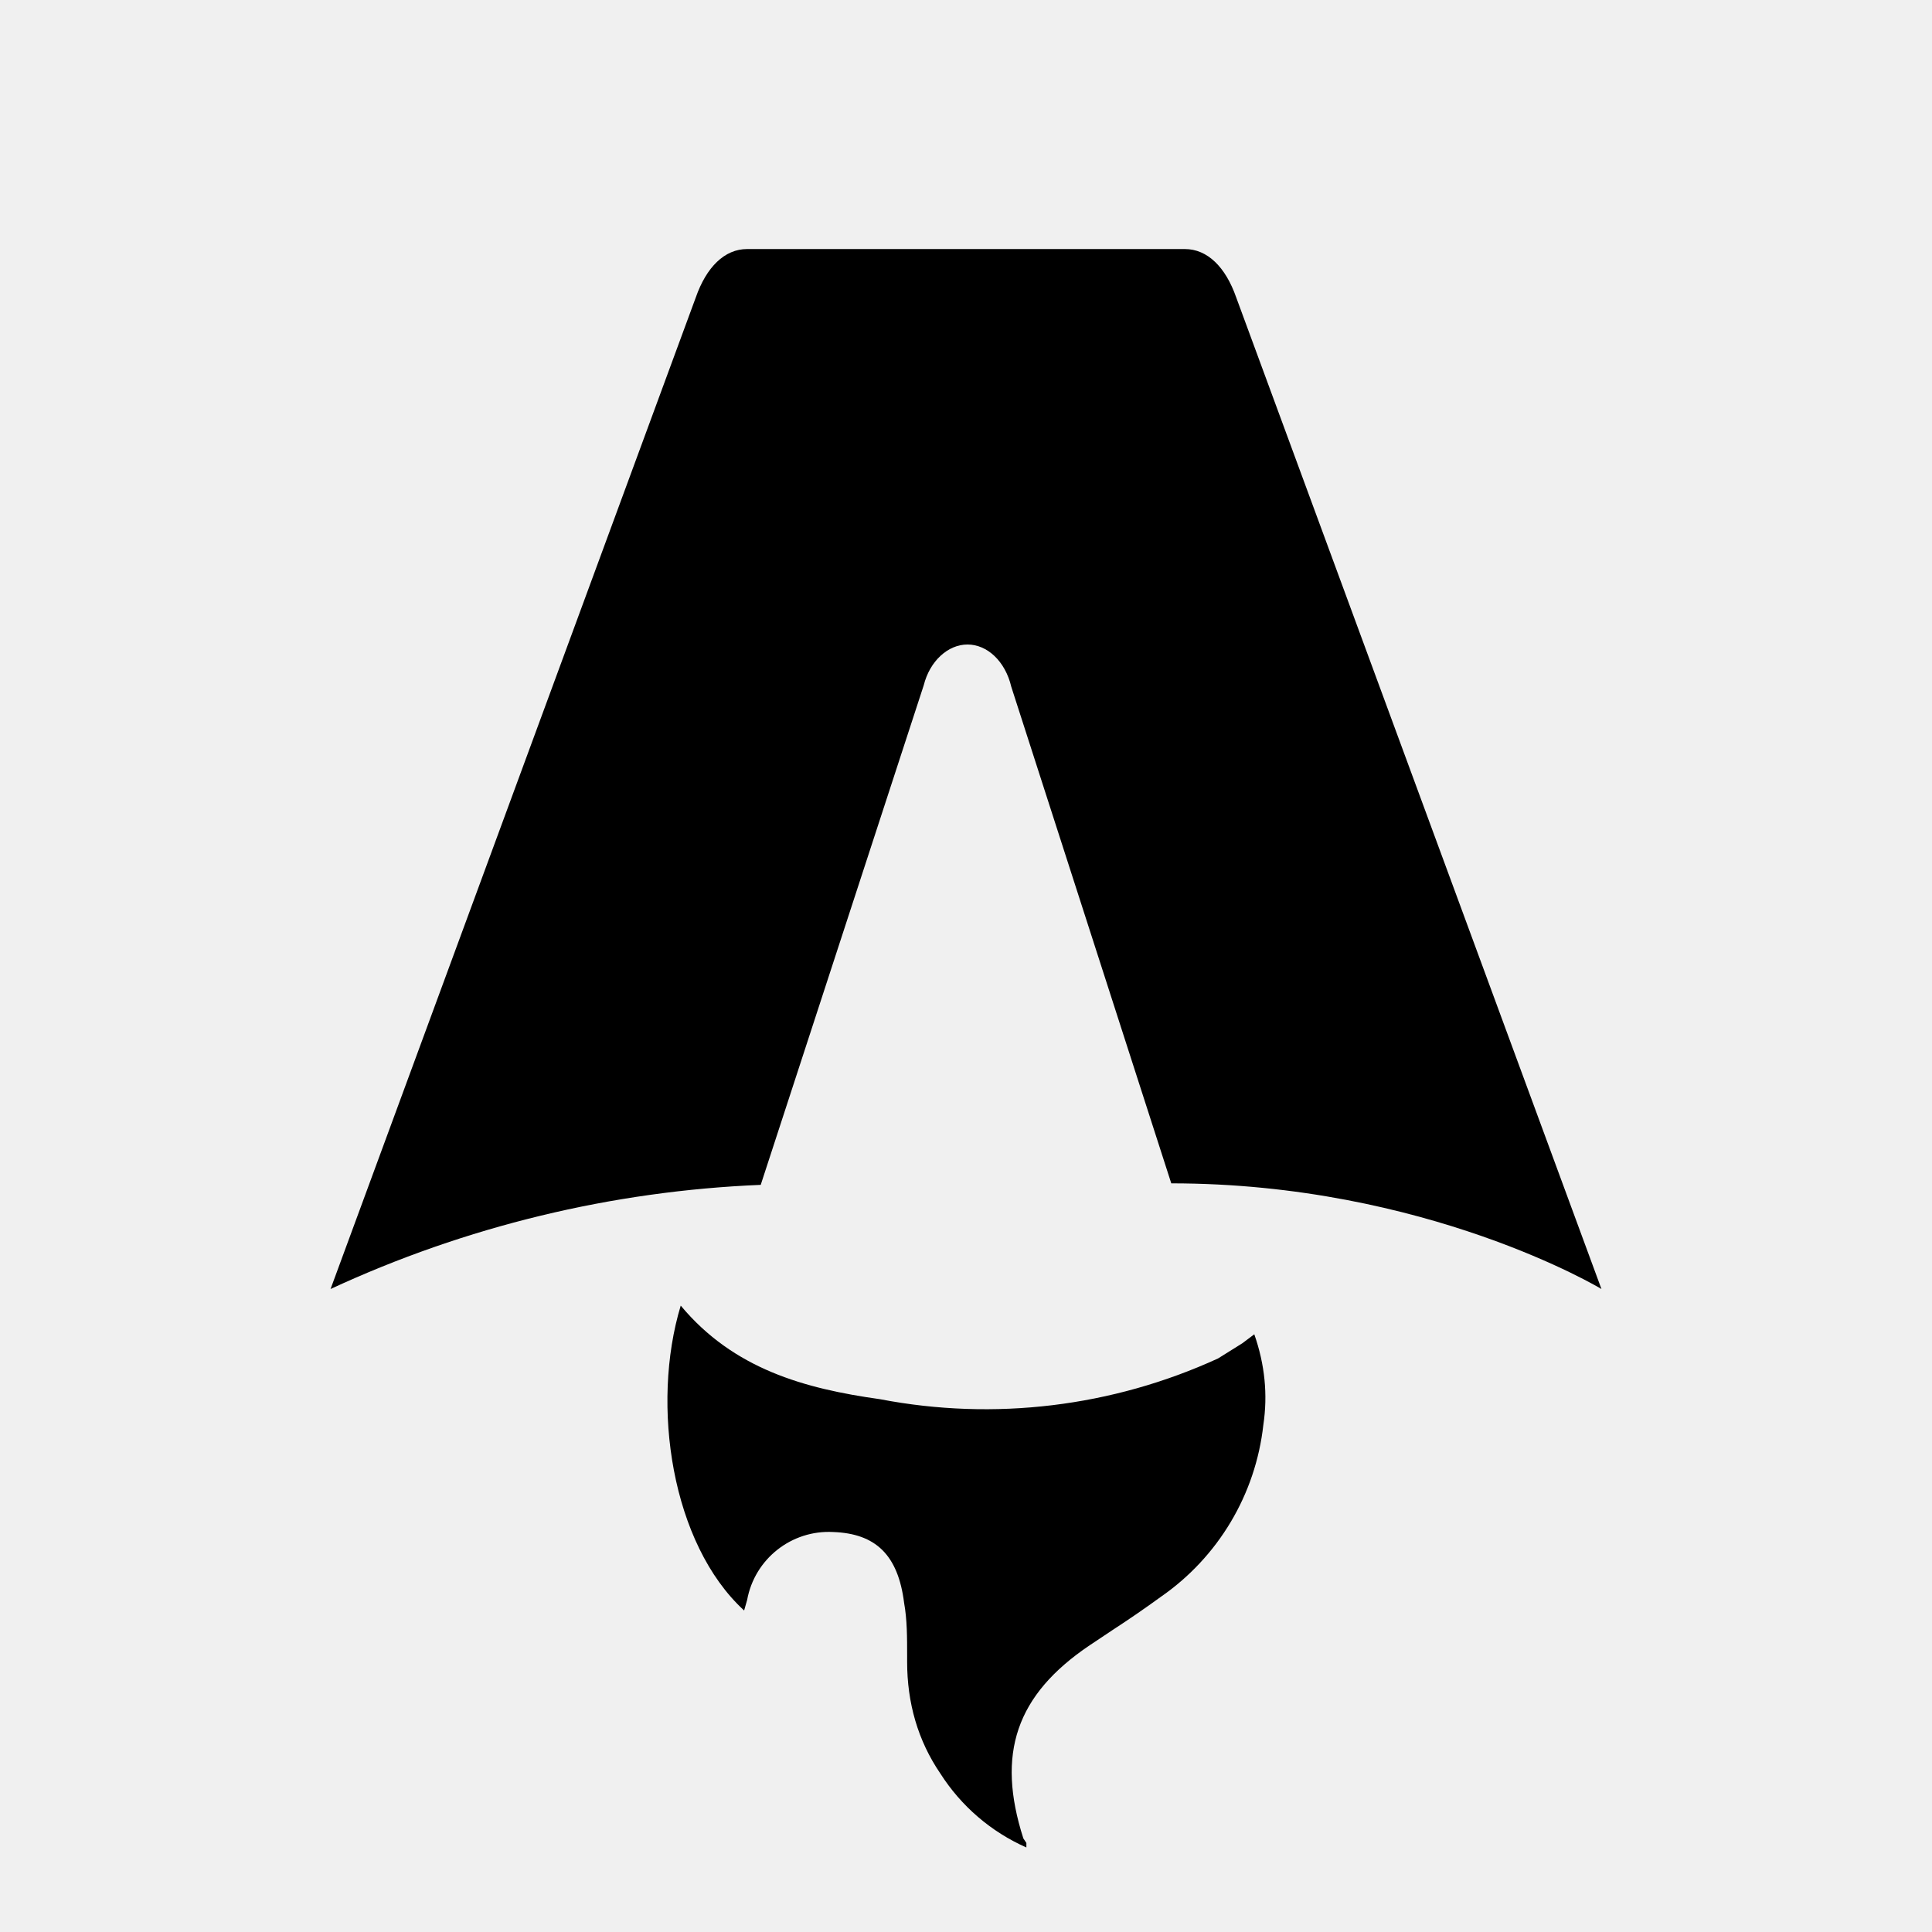
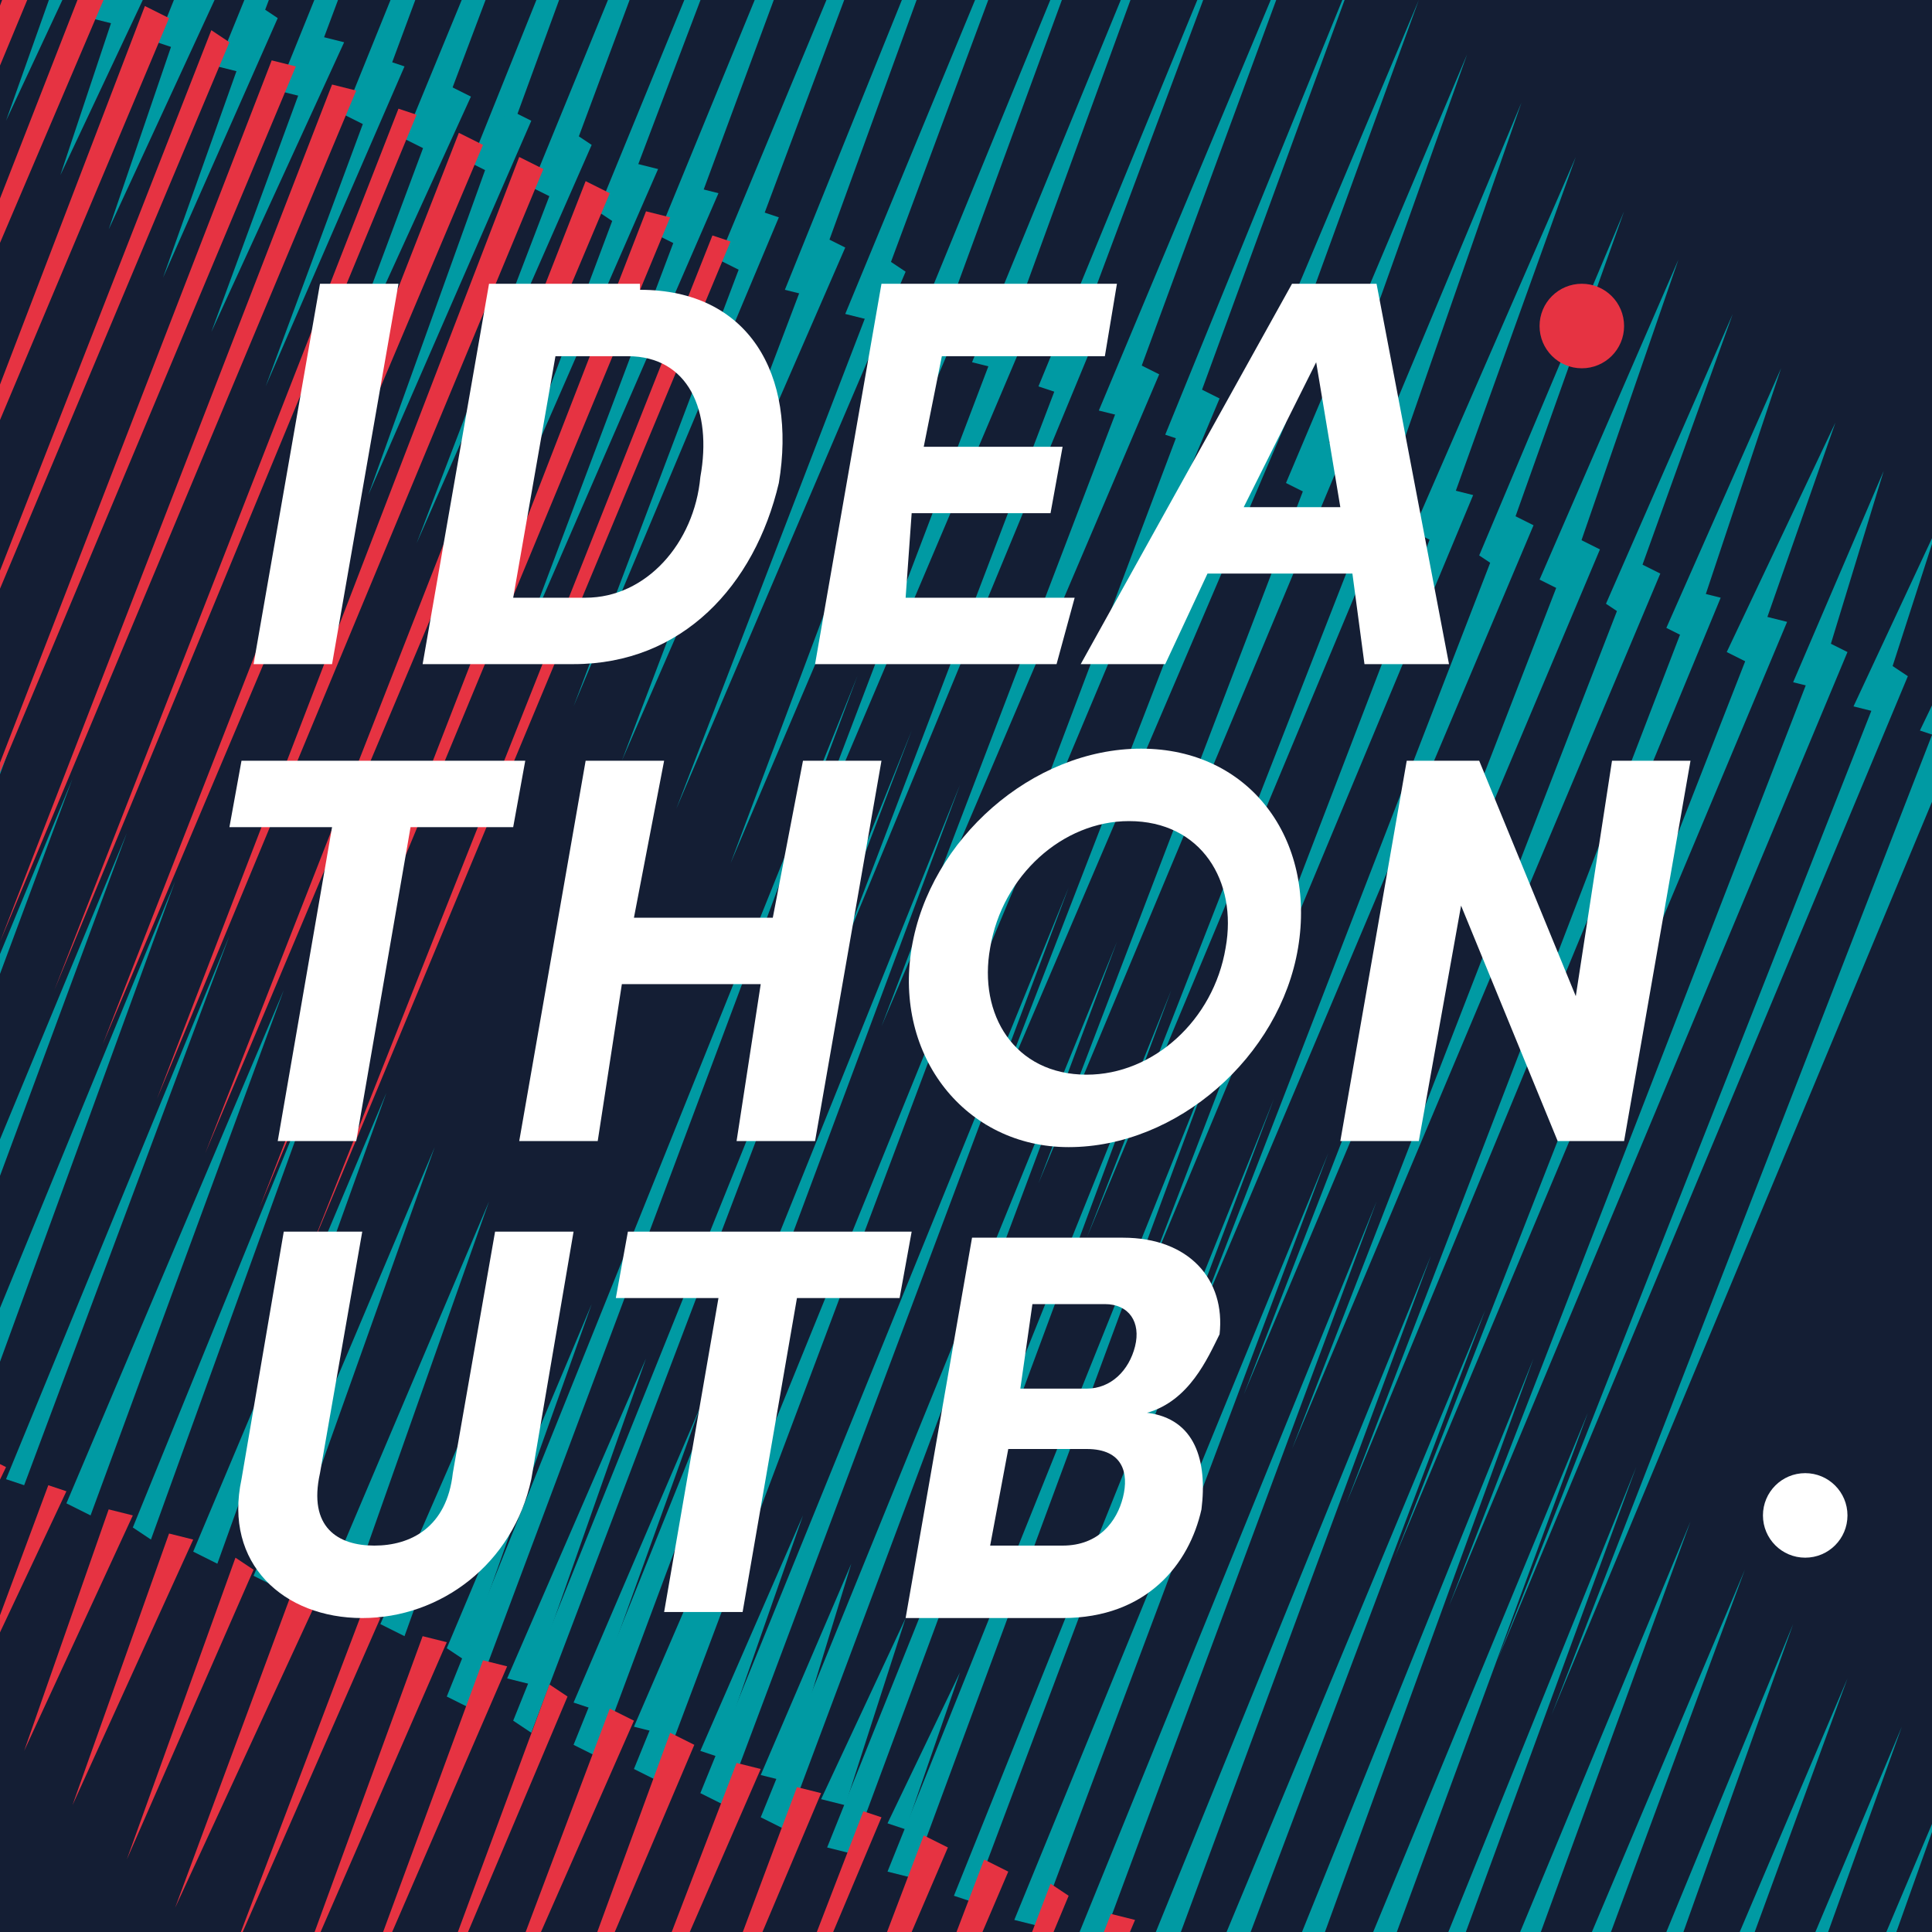
- <svg xmlns="http://www.w3.org/2000/svg" fill="none" viewBox="0 0 128 128">
-   <path d="M50.4 78.5a75.1 75.1 0 0 0-28.5 6.9l24.2-65.7c.7-2 1.9-3.2 3.4-3.2h29c1.5 0 2.7 1.2 3.4 3.2l24.2 65.7s-11.6-7-28.5-7L67 45.5c-.4-1.7-1.6-2.8-2.9-2.8-1.3 0-2.5 1.1-2.9 2.7L50.4 78.5Zm-1.1 28.2Zm-4.2-20.2c-2 6.6-.6 15.8 4.2 20.2a17.5 17.5 0 0 1 .2-.7 5.5 5.5 0 0 1 5.7-4.5c2.8.1 4.3 1.5 4.7 4.7.2 1.1.2 2.3.2 3.5v.4c0 2.7.7 5.2 2.2 7.4a13 13 0 0 0 5.7 4.9v-.3l-.2-.3c-1.8-5.6-.5-9.5 4.4-12.8l1.5-1a73 73 0 0 0 3.2-2.2 16 16 0 0 0 6.8-11.4c.3-2 .1-4-.6-6l-.8.6-1.6 1a37 37 0 0 1-22.4 2.7c-5-.7-9.7-2-13.2-6.2Z" />
-   <style>
-         path { fill: #000; }
-         @media (prefers-color-scheme: dark) {
-             path { fill: #FFF; }
-         }
-     </style>
+ <svg xmlns="http://www.w3.org/2000/svg" width="32" height="32" viewBox="0 0 32 32" fill="none">
+   <g clip-path="url(#clip0_24_5)">
+     <path d="M32 0H0V32H32V0Z" fill="#141E34" />
+     <mask id="mask0_24_5" style="mask-type:luminance" maskUnits="userSpaceOnUse" x="0" y="0" width="32" height="32">
+       <path d="M32 0H0V32H32V0Z" fill="white" />
+     </mask>
+     <g mask="url(#mask0_24_5)">
+       <path d="M14.2 11.2L7.4 28.1L7.8 28.3L14.2 11.2Z" fill="#009AA3" />
+       <path d="M15.1 12.1L8.5 28.5L8.8 28.7L15.1 12.1Z" fill="#009AA3" />
+       <path d="M15.9 13L9.5 28.9L9.9 29.1L15.9 13Z" fill="#009AA3" />
+       <path d="M16.8 13.8L10.5 29.3L10.9 29.5L16.8 13.8Z" fill="#009AA3" />
+       <path d="M17.7 14.7L11.6 29.7L12 29.9L17.7 14.7Z" fill="#009AA3" />
+       <path d="M18.5 15.6L12.6 30.1L13 30.3L18.5 15.6Z" fill="#009AA3" />
+       <path d="M19.4 16.4L13.7 30.6L14.1 30.7L19.4 16.4Z" fill="#009AA3" />
+       <path d="M20.2 17.3L14.7 31L15.1 31.1L20.2 17.3Z" fill="#009AA3" />
+       <path d="M21.1 18.2L15.8 31.4L16.1 31.5L21.1 18.2Z" fill="#009AA3" />
+       <path d="M22 19.1L16.8 31.8L17.2 31.9L22 19.1Z" fill="#009AA3" />
+       <path d="M22.8 19.9L17.8 32.2L18.2 32.3L22.8 19.9Z" fill="#009AA3" />
+       <path d="M23.7 20.8L18.9 32.6L19.3 32.7L23.7 20.8Z" fill="#009AA3" />
+       <path d="M24.6 21.7L19.9 33L20.3 33.1L24.6 21.7Z" fill="#009AA3" />
+       <path d="M25.4 22.5L21 33.4L21.4 33.5L25.4 22.5Z" fill="#009AA3" />
+       <path d="M26.3 23.4L22 33.8L22.4 34L26.3 23.4Z" fill="#009AA3" />
+       <path d="M27.1 24.3L23.1 34.2L23.4 34.4L27.1 24.3Z" fill="#009AA3" />
+       <path d="M28 25.2L24.1 34.6L24.5 34.8L28 25.2Z" fill="#009AA3" />
+       <path d="M28.9 26L25.1 35L25.5 35.2L28.9 26Z" fill="#009AA3" />
+       <path d="M29.7 26.9L26.2 35.4L26.6 35.6L29.7 26.9Z" fill="#009AA3" />
+       <path d="M30.6 27.8L27.2 35.8L27.6 36L30.6 27.8Z" fill="#009AA3" />
+       <path d="M31.5 28.6L28.3 36.2L28.7 36.4L31.5 28.6Z" fill="#009AA3" />
+       <path d="M32.3 29.5L29.3 36.6L29.7 36.8L32.3 29.5Z" fill="#009AA3" />
+       <path d="M33.2 30.4L30.4 37.1L30.7 37.2L33.2 30.4Z" fill="#009AA3" />
+       <path d="M34 31.2L31.4 37.5L31.8 37.6L34 31.2Z" fill="#009AA3" />
+     </g>
+     <mask id="mask1_24_5" style="mask-type:luminance" maskUnits="userSpaceOnUse" x="0" y="0" width="32" height="32">
+       <path d="M32 0H0V32H32V0Z" fill="white" />
+     </mask>
+     <g mask="url(#mask1_24_5)">
+       <path d="M8 -15.7L1.5 0.3L1.9 0.4L8 -15.7Z" fill="#009AA3" />
+       <path d="M8.8 -14.8L2.6 0.7L2.9 0.8L8.8 -14.8Z" fill="#009AA3" />
+       <path d="M9.7 -13.9L3.6 1.1L4 1.2L9.7 -13.9Z" fill="#009AA3" />
+       <path d="M10.5 -13.1L4.6 1.5L5 1.6L10.5 -13.1Z" fill="#009AA3" />
+       <path d="M11.4 -12.2L5.7 1.9L6.1 2.1L11.4 -12.2Z" fill="#009AA3" />
+       <path d="M12.3 -11.3L6.7 2.3L7.1 2.5L12.3 -11.3Z" fill="#009AA3" />
+       <path d="M13.1 -10.5L7.8 2.7L8.2 2.9L13.1 -10.5Z" fill="#009AA3" />
+       <path d="M14 -9.6L8.8 3.1L9.2 3.3L14 -9.6Z" fill="#009AA3" />
+       <path d="M14.9 -8.7L9.9 3.5L10.2 3.7L14.9 -8.7Z" fill="#009AA3" />
+       <path d="M15.7 -7.8L10.9 3.9L11.3 4.1L15.7 -7.8Z" fill="#009AA3" />
+       <path d="M16.6 -7L11.9 4.3L12.3 4.5L16.6 -7Z" fill="#009AA3" />
+       <path d="M17.4 -6.1L13 4.8L13.4 4.9L17.4 -6.1Z" fill="#009AA3" />
+       <path d="M18.3 -5.2L14 5.2L14.4 5.3L18.3 -5.2Z" fill="#009AA3" />
+       <path d="M19.2 -4.4L15.1 5.6L15.5 5.7L19.2 -4.4Z" fill="#009AA3" />
+       <path d="M20 -3.5L16.1 6L16.5 6.1L20 -3.5Z" fill="#009AA3" />
+       <path d="M20.9 -2.6L17.2 6.4L17.5 6.5L20.9 -2.6Z" fill="#009AA3" />
+       <path d="M21.8 -1.8L18.2 6.8L18.6 6.9L21.8 -1.8Z" fill="#009AA3" />
+       <path d="M22.6 -0.9L19.3 7.2L19.6 7.3L22.6 -0.9Z" fill="#009AA3" />
+       <path d="M23.5 0L20.3 7.6L20.7 7.7L23.5 0Z" fill="#009AA3" />
+       <path d="M24.3 0.9L21.3 8L21.7 8.2L24.3 0.9Z" fill="#009AA3" />
+       <path d="M25.2 1.7L22.4 8.4L22.8 8.6L25.2 1.7Z" fill="#009AA3" />
+       <path d="M26.1 2.6L23.4 8.8L23.8 9L26.1 2.6Z" fill="#009AA3" />
+       <path d="M26.9 3.5L24.5 9.2L24.8 9.4L26.9 3.5Z" fill="#009AA3" />
+       <path d="M27.8 4.3L25.5 9.6L25.9 9.8L27.8 4.3Z" fill="#009AA3" />
+       <path d="M28.7 5.2L26.6 10L26.9 10.2L28.7 5.2Z" fill="#009AA3" />
+       <path d="M29.5 6.1L27.6 10.4L28 10.6L29.5 6.1Z" fill="#009AA3" />
+       <path d="M30.4 7L28.6 10.8L29 11L30.4 7Z" fill="#009AA3" />
+       <path d="M31.2 7.8L29.7 11.3L30.1 11.4L31.2 7.8Z" fill="#009AA3" />
+       <path d="M32.1 8.7L30.7 11.7L31.1 11.8L32.1 8.7Z" fill="#009AA3" />
+       <path d="M33 9.6L31.8 12.1L32.1 12.2L33 9.6Z" fill="#009AA3" />
+     </g>
+     <mask id="mask2_24_5" style="mask-type:luminance" maskUnits="userSpaceOnUse" x="0" y="0" width="32" height="32">
+       <path d="M32 0H0V32H32V0Z" fill="white" />
+     </mask>
+     <g mask="url(#mask2_24_5)">
+       <path d="M0.3 12L-4.1 22.9L-3.7 23L0.3 12Z" fill="#009AA3" />
+       <path d="M1.2 12.9L-3.1 23.3L-2.7 23.4L1.2 12.9Z" fill="#009AA3" />
+       <path d="M2.1 13.8L-2 23.7L-1.6 23.8L2.1 13.8Z" fill="#009AA3" />
+       <path d="M2.9 14.6L-1 24.1L-0.6 24.2L2.9 14.6Z" fill="#009AA3" />
+       <path d="M3.8 15.5L0.1 24.5L0.4 24.6L3.8 15.5Z" fill="#009AA3" />
+       <path d="M4.7 16.4L1.1 24.9L1.5 25.1L4.7 16.4Z" fill="#009AA3" />
+       <path d="M5.5 17.2L2.2 25.3L2.5 25.5L5.5 17.2Z" fill="#009AA3" />
+       <path d="M6.4 18.1L3.2 25.7L3.6 25.9L6.4 18.1Z" fill="#009AA3" />
+       <path d="M7.2 19L4.2 26.1L4.6 26.3L7.2 19Z" fill="#009AA3" />
+       <path d="M8.1 19.9L5.3 26.5L5.7 26.7L8.1 19.9Z" fill="#009AA3" />
+       <path d="M9 20.7L6.3 26.9L6.7 27.1L9 20.7Z" fill="#009AA3" />
+       <path d="M9.8 21.6L7.4 27.3L7.7 27.5L9.8 21.6Z" fill="#009AA3" />
+       <path d="M10.7 22.5L8.4 27.8L8.8 27.9L10.7 22.5Z" fill="#009AA3" />
+       <path d="M11.6 23.3L9.5 28.2L9.8 28.3L11.6 23.3Z" fill="#009AA3" />
+       <path d="M12.4 24.2L10.5 28.6L10.9 28.7L12.4 24.2Z" fill="#009AA3" />
+       <path d="M13.3 25.1L11.6 29L11.9 29.1L13.3 25.1Z" fill="#009AA3" />
+       <path d="M14.1 25.9L12.6 29.4L13 29.5L14.1 25.9Z" fill="#009AA3" />
+       <path d="M15 26.8L13.6 29.8L14 29.9L15 26.8Z" fill="#009AA3" />
+       <path d="M15.9 27.7L14.7 30.2L15 30.3L15.9 27.7Z" fill="#009AA3" />
+     </g>
+     <mask id="mask3_24_5" style="mask-type:luminance" maskUnits="userSpaceOnUse" x="0" y="0" width="32" height="32">
+       <path d="M32 0H0V32H32V0Z" fill="white" />
+     </mask>
+     <g mask="url(#mask3_24_5)">
+       <path d="M14 43.1L18.8 31.8L18.4 31.7L14 43.1Z" fill="#E63342" />
+       <path d="M13.2 42.2L17.7 31.4L17.4 31.2L13.2 42.2Z" fill="#E63342" />
+       <path d="M12.3 41.3L16.7 31L16.3 30.8L12.3 41.3Z" fill="#E63342" />
+       <path d="M11.5 40.4L15.7 30.6L15.3 30.4L11.5 40.4Z" fill="#E63342" />
+       <path d="M10.6 39.6L14.6 30.1L14.3 30L10.6 39.6Z" fill="#E63342" />
+       <path d="M9.8 38.7L13.6 29.7L13.2 29.6L9.8 38.7Z" fill="#E63342" />
+       <path d="M8.9 37.8L12.6 29.3L12.2 29.2L8.9 37.8Z" fill="#E63342" />
+       <path d="M8.1 36.9L11.5 28.9L11.1 28.7L8.1 36.9Z" fill="#E63342" />
+       <path d="M7.2 36L10.5 28.5L10.1 28.3L7.2 36Z" fill="#E63342" />
+       <path d="M6.4 35.2L9.4 28.1L9.1 27.9L6.4 35.2Z" fill="#E63342" />
+       <path d="M5.5 34.3L8.4 27.6L8 27.5L5.5 34.3Z" fill="#E63342" />
+       <path d="M4.7 33.4L7.4 27.2L7 27.1L4.7 33.4Z" fill="#E63342" />
+       <path d="M3.8 32.5L6.3 26.8L6 26.7L3.8 32.5Z" fill="#E63342" />
+       <path d="M2.9 31.6L5.3 26.4L4.9 26.2L2.9 31.6Z" fill="#E63342" />
+       <path d="M2.1 30.8L4.2 26L3.9 25.8L2.1 30.8Z" fill="#E63342" />
+       <path d="M1.2 29.9L3.2 25.5L2.8 25.4L1.2 29.9Z" fill="#E63342" />
+       <path d="M0.4 29L2.2 25.1L1.8 25L0.4 29Z" fill="#E63342" />
+       <path d="M-0.5 28.1L1.1 24.7L0.8 24.6L-0.5 28.1Z" fill="#E63342" />
+       <path d="M-1.3 27.2L0.1 24.3L-0.3 24.1L-1.3 27.2Z" fill="#E63342" />
+     </g>
+     <mask id="mask4_24_5" style="mask-type:luminance" maskUnits="userSpaceOnUse" x="0" y="0" width="32" height="32">
+       <path d="M32 0H0V32H32V0Z" fill="white" />
+     </mask>
+     <g mask="url(#mask4_24_5)">
+       <path d="M5.1 20.8L12.1 4L11.8 3.9L5.1 20.8Z" fill="#E63342" />
+       <path d="M4.3 20L11.1 3.6L10.7 3.5L4.3 20Z" fill="#E63342" />
+       <path d="M3.4 19.1L10.1 3.2L9.7 3L3.4 19.1Z" fill="#E63342" />
+       <path d="M2.6 18.2L9 2.8L8.6 2.6L2.6 18.2Z" fill="#E63342" />
+       <path d="M1.7 17.3L8 2.4L7.6 2.2L1.7 17.3Z" fill="#E63342" />
+       <path d="M0.9 16.4L6.9 1.9L6.6 1.8L0.9 16.4Z" fill="#E63342" />
+       <path d="M0 15.6L5.9 1.5L5.5 1.4L0 15.6Z" fill="#E63342" />
+       <path d="M-0.8 14.7L4.9 1.1L4.5 1L-0.8 14.7Z" fill="#E63342" />
+       <path d="M-1.7 13.8L3.8 0.7L3.5 0.5L-1.7 13.8Z" fill="#E63342" />
+       <path d="M-2.5 12.9L2.8 0.3L2.4 0.1L-2.5 12.9Z" fill="#E63342" />
+       <path d="M-3.4 12L1.8 -0.2L1.4 -0.3L-3.4 12Z" fill="#E63342" />
+       <path d="M-4.2 11.2L0.7 -0.6L0.3 -0.7L-4.2 11.2Z" fill="#E63342" />
+     </g>
+     <mask id="mask5_24_5" style="mask-type:luminance" maskUnits="userSpaceOnUse" x="0" y="0" width="32" height="32">
+       <path d="M32 0H0V32H32V0Z" fill="white" />
+     </mask>
+     <g mask="url(#mask5_24_5)">
+       <path d="M25.7 28.4L32.7 11.6L32.3 11.4L25.7 28.4Z" fill="#009AA3" />
+       <path d="M24.8 27.5L31.6 11.2L31.3 11L24.8 27.5Z" fill="#009AA3" />
+       <path d="M24 26.6L30.6 10.8L30.2 10.6L24 26.6Z" fill="#009AA3" />
+       <path d="M23.1 25.8L29.6 10.3L29.2 10.2L23.1 25.8Z" fill="#009AA3" />
+       <path d="M22.3 24.9L28.5 9.9L28.1 9.8L22.3 24.9Z" fill="#009AA3" />
+       <path d="M21.4 24L27.5 9.5L27.1 9.3L21.4 24Z" fill="#009AA3" />
+       <path d="M20.6 23.1L26.5 9.1L26.1 8.9L20.6 23.1Z" fill="#009AA3" />
+       <path d="M19.7 22.2L25.4 8.7L25 8.5L19.7 22.2Z" fill="#009AA3" />
+       <path d="M18.9 21.4L24.4 8.2L24 8.1L18.9 21.4Z" fill="#009AA3" />
+       <path d="M18 20.5L23.3 7.8L23 7.7L18 20.5Z" fill="#009AA3" />
+       <path d="M17.2 19.6L22.3 7.4L21.9 7.3L17.2 19.6Z" fill="#009AA3" />
+       <path d="M16.3 18.7L21.3 7L20.9 6.8L16.3 18.7Z" fill="#009AA3" />
+       <path d="M15.5 17.8L20.2 6.6L19.8 6.4L15.5 17.8Z" fill="#009AA3" />
+       <path d="M14.6 17L19.2 6.2L18.8 6L14.6 17Z" fill="#009AA3" />
+       <path d="M13.8 16.1L18.1 5.7L17.8 5.6L13.8 16.1Z" fill="#009AA3" />
+       <path d="M12.9 15.2L17.1 5.3L16.7 5.2L12.9 15.2Z" fill="#009AA3" />
+       <path d="M12.1 14.3L16.1 4.9L15.7 4.7L12.1 14.3Z" fill="#009AA3" />
+       <path d="M11.2 13.4L15 4.5L14.7 4.3L11.2 13.4Z" fill="#009AA3" />
+       <path d="M10.3 12.6L14 4.1L13.6 3.9L10.3 12.6Z" fill="#009AA3" />
+       <path d="M9.5 11.7L12.9 3.6L12.6 3.5L9.5 11.7Z" fill="#009AA3" />
+       <path d="M8.6 10.8L11.9 3.2L11.5 3.1L8.6 10.8Z" fill="#009AA3" />
+       <path d="M7.8 9.9L10.9 2.8L10.5 2.7L7.8 9.9Z" fill="#009AA3" />
+       <path d="M6.9 9L9.8 2.4L9.5 2.2L6.9 9Z" fill="#009AA3" />
+       <path d="M6.1 8.2L8.8 2L8.4 1.8L6.1 8.2Z" fill="#009AA3" />
+       <path d="M5.2 7.3L7.8 1.6L7.4 1.4L5.2 7.3Z" fill="#009AA3" />
+       <path d="M4.4 6.4L6.7 1.1L6.4 1L4.4 6.4Z" fill="#009AA3" />
+       <path d="M3.5 5.5L5.7 0.7L5.3 0.6L3.5 5.5Z" fill="#009AA3" />
+       <path d="M2.7 4.6L4.6 0.3L4.3 0.1L2.7 4.6Z" fill="#009AA3" />
+       <path d="M1.8 3.8L3.6 -0.1L3.2 -0.3L1.8 3.8Z" fill="#009AA3" />
+       <path d="M1 2.9L2.6 -0.5L2.2 -0.7L1 2.9Z" fill="#009AA3" />
+       <path d="M0.1 2L1.5 -1L1.2 -1.1L0.1 2Z" fill="#009AA3" />
+       <path d="M-0.7 1.1L0.5 -1.4L0.1 -1.5L-0.7 1.1Z" fill="#009AA3" />
+     </g>
+     <path d="M29.9 25.8C30.287 25.8 30.6 25.487 30.6 25.1C30.6 24.713 30.287 24.4 29.9 24.4C29.513 24.4 29.2 24.713 29.2 25.1C29.2 25.487 29.513 25.8 29.9 25.8Z" fill="white" />
+     <path d="M26.2 6.1C26.587 6.1 26.9 5.787 26.9 5.4C26.9 5.013 26.587 4.7 26.2 4.7C25.813 4.7 25.5 5.013 25.5 5.4C25.5 5.787 25.813 6.1 26.2 6.1Z" fill="#E63342" />
+     <path d="M8.7 12.6L8.5 13.7H6.8L5.9 18.9H4.6L5.5 13.7H3.8L4 12.6H8.7Z" fill="white" />
+     <path d="M13.3 12.6H14.6L13.5 18.9H12.2L12.6 16.3H10.3L9.9 18.9H8.6L9.7 12.6H11L10.5 15.2H12.8L13.3 12.6Z" fill="white" />
+     <path d="M15.1 15.7C15.4 13.9 17.1 12.4 18.9 12.4C20.7 12.4 21.8 13.9 21.5 15.7C21.2 17.5 19.5 19 17.7 19C16 19 14.8 17.5 15.1 15.7ZM20.3 15.7C20.5 14.6 19.9 13.6 18.7 13.6C17.6 13.6 16.6 14.5 16.4 15.7C16.2 16.8 16.8 17.8 18 17.8C19.1 17.8 20.1 16.9 20.3 15.7Z" fill="white" />
+     <path d="M26.7 12.6H28L26.9 18.9H25.8L24.2 15L23.5 18.9H22.2L23.3 12.6H24.5L26.1 16.5L26.7 12.6Z" fill="white" />
+     <path d="M4 24.5L4.7 20.4H6L5.3 24.4C5.1 25.3 5.6 25.6 6.2 25.6C6.8 25.6 7.4 25.3 7.5 24.4L8.2 20.4H9.5L8.8 24.5C8.5 25.9 7.3 26.8 6 26.8C4.7 26.8 3.7 25.9 4 24.5Z" fill="white" />
+     <path d="M15.1 20.4L14.9 21.5H13.2L12.3 26.7H11L11.9 21.5H10.2L10.4 20.4H15.1Z" fill="white" />
+     <path d="M19 23.4C19.8 23.5 20 24.2 19.9 25C19.7 25.9 19 26.8 17.6 26.8H15L16.1 20.5H18.6C19.7 20.5 20.3 21.2 20.2 22.1C20 22.5 19.7 23.2 19 23.4ZM18 24H16.7L16.4 25.6H17.6C18.2 25.6 18.5 25.2 18.6 24.8C18.7 24.4 18.6 24 18 24ZM18.3 21.6H17.1L16.9 23H18C18.4 23 18.7 22.7 18.8 22.3C18.9 21.9 18.7 21.6 18.3 21.6Z" fill="white" />
+     <path d="M4.2 11L5.3 4.7H6.6L5.5 11H4.2Z" fill="white" />
+     <path d="M10.6 4.8C12.4 4.8 13.2 6.2 12.9 8C12.5 9.7 11.3 11 9.5 11H7L8.1 4.7H10.6V4.8ZM10.4 5.9H9.2L8.5 9.9H9.7C10.7 9.9 11.5 9 11.6 7.9C11.8 6.8 11.4 5.9 10.4 5.9Z" fill="white" />
+     <path d="M18.3 5.9H15.6L15.3 7.4H17.6L17.4 8.5H15.1L15 9.9H17.8L17.5 11H13.5L14.6 4.7H18.5L18.3 5.9Z" fill="white" />
+     <path d="M22.6 11L22.4 9.5H20L19.3 11H17.9L21.4 4.7H22.8L24 11H22.6ZM20.6 8.4H22.2L21.8 6L20.6 8.4Z" fill="white" />
+   </g>
+   <defs>
+     <clipPath id="clip0_24_5">
+       <rect width="32" height="32" fill="white" />
+     </clipPath>
+   </defs>
</svg>
